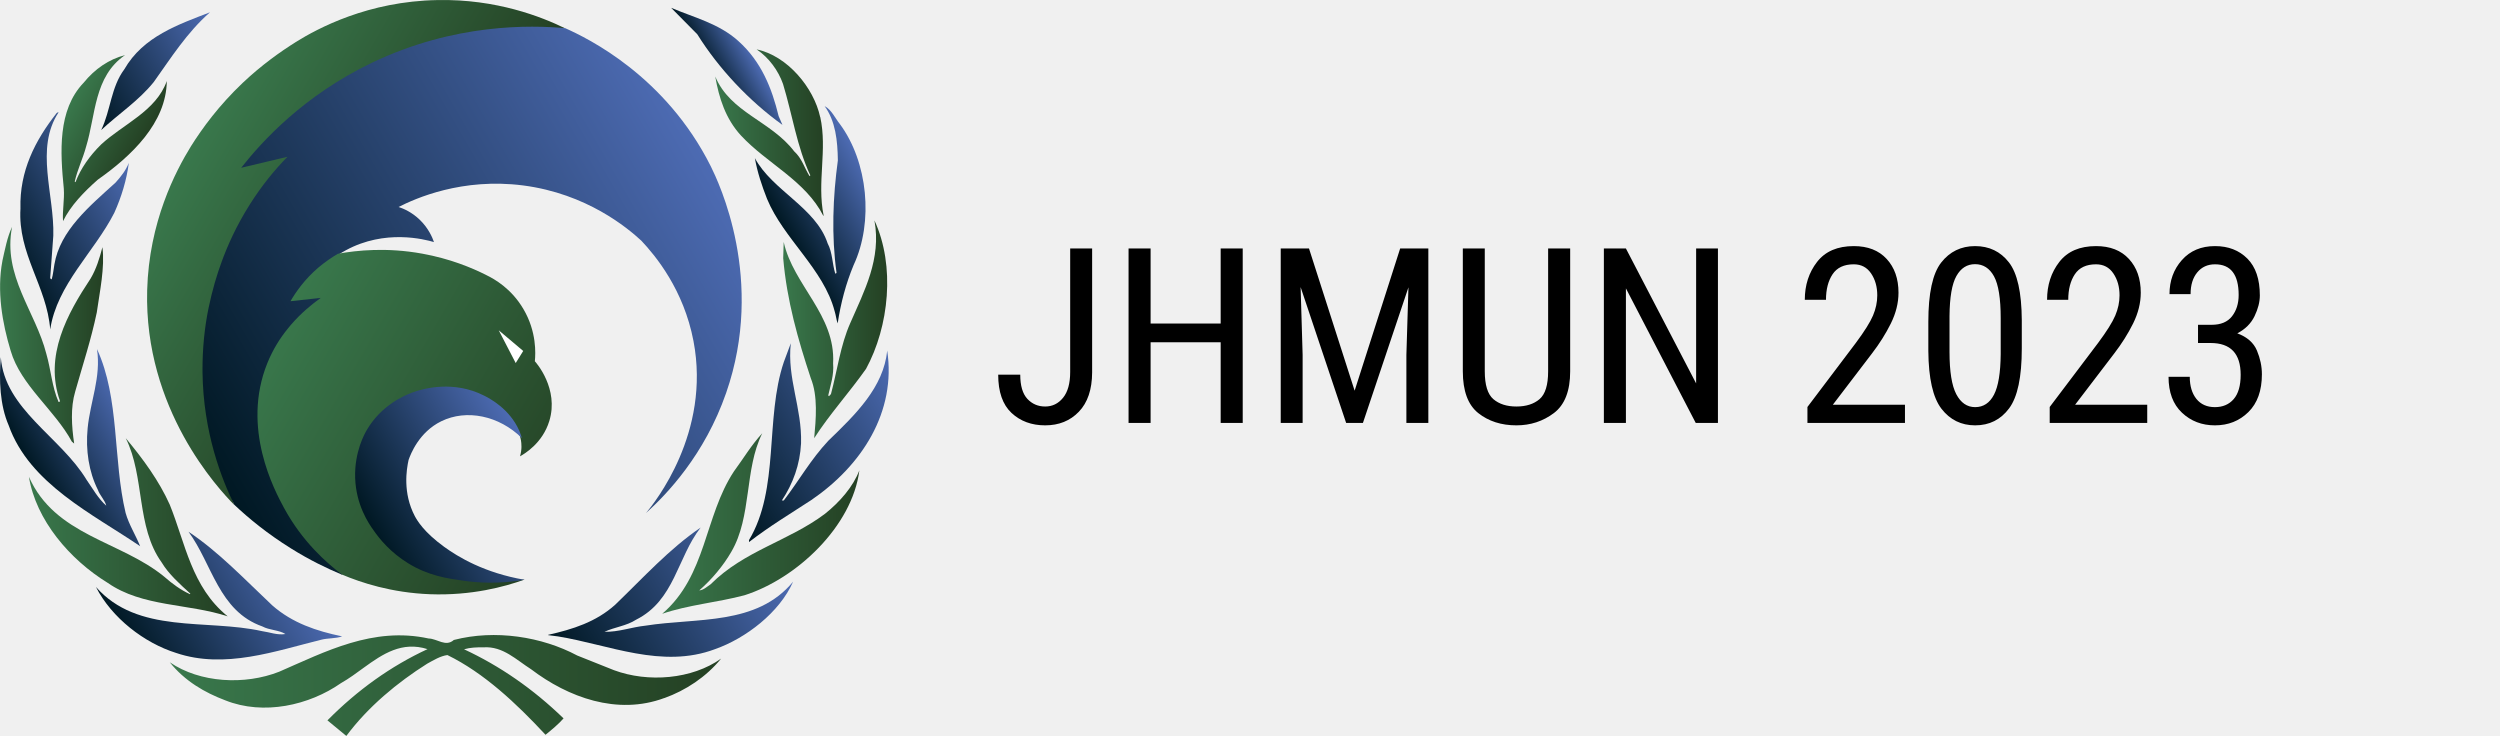
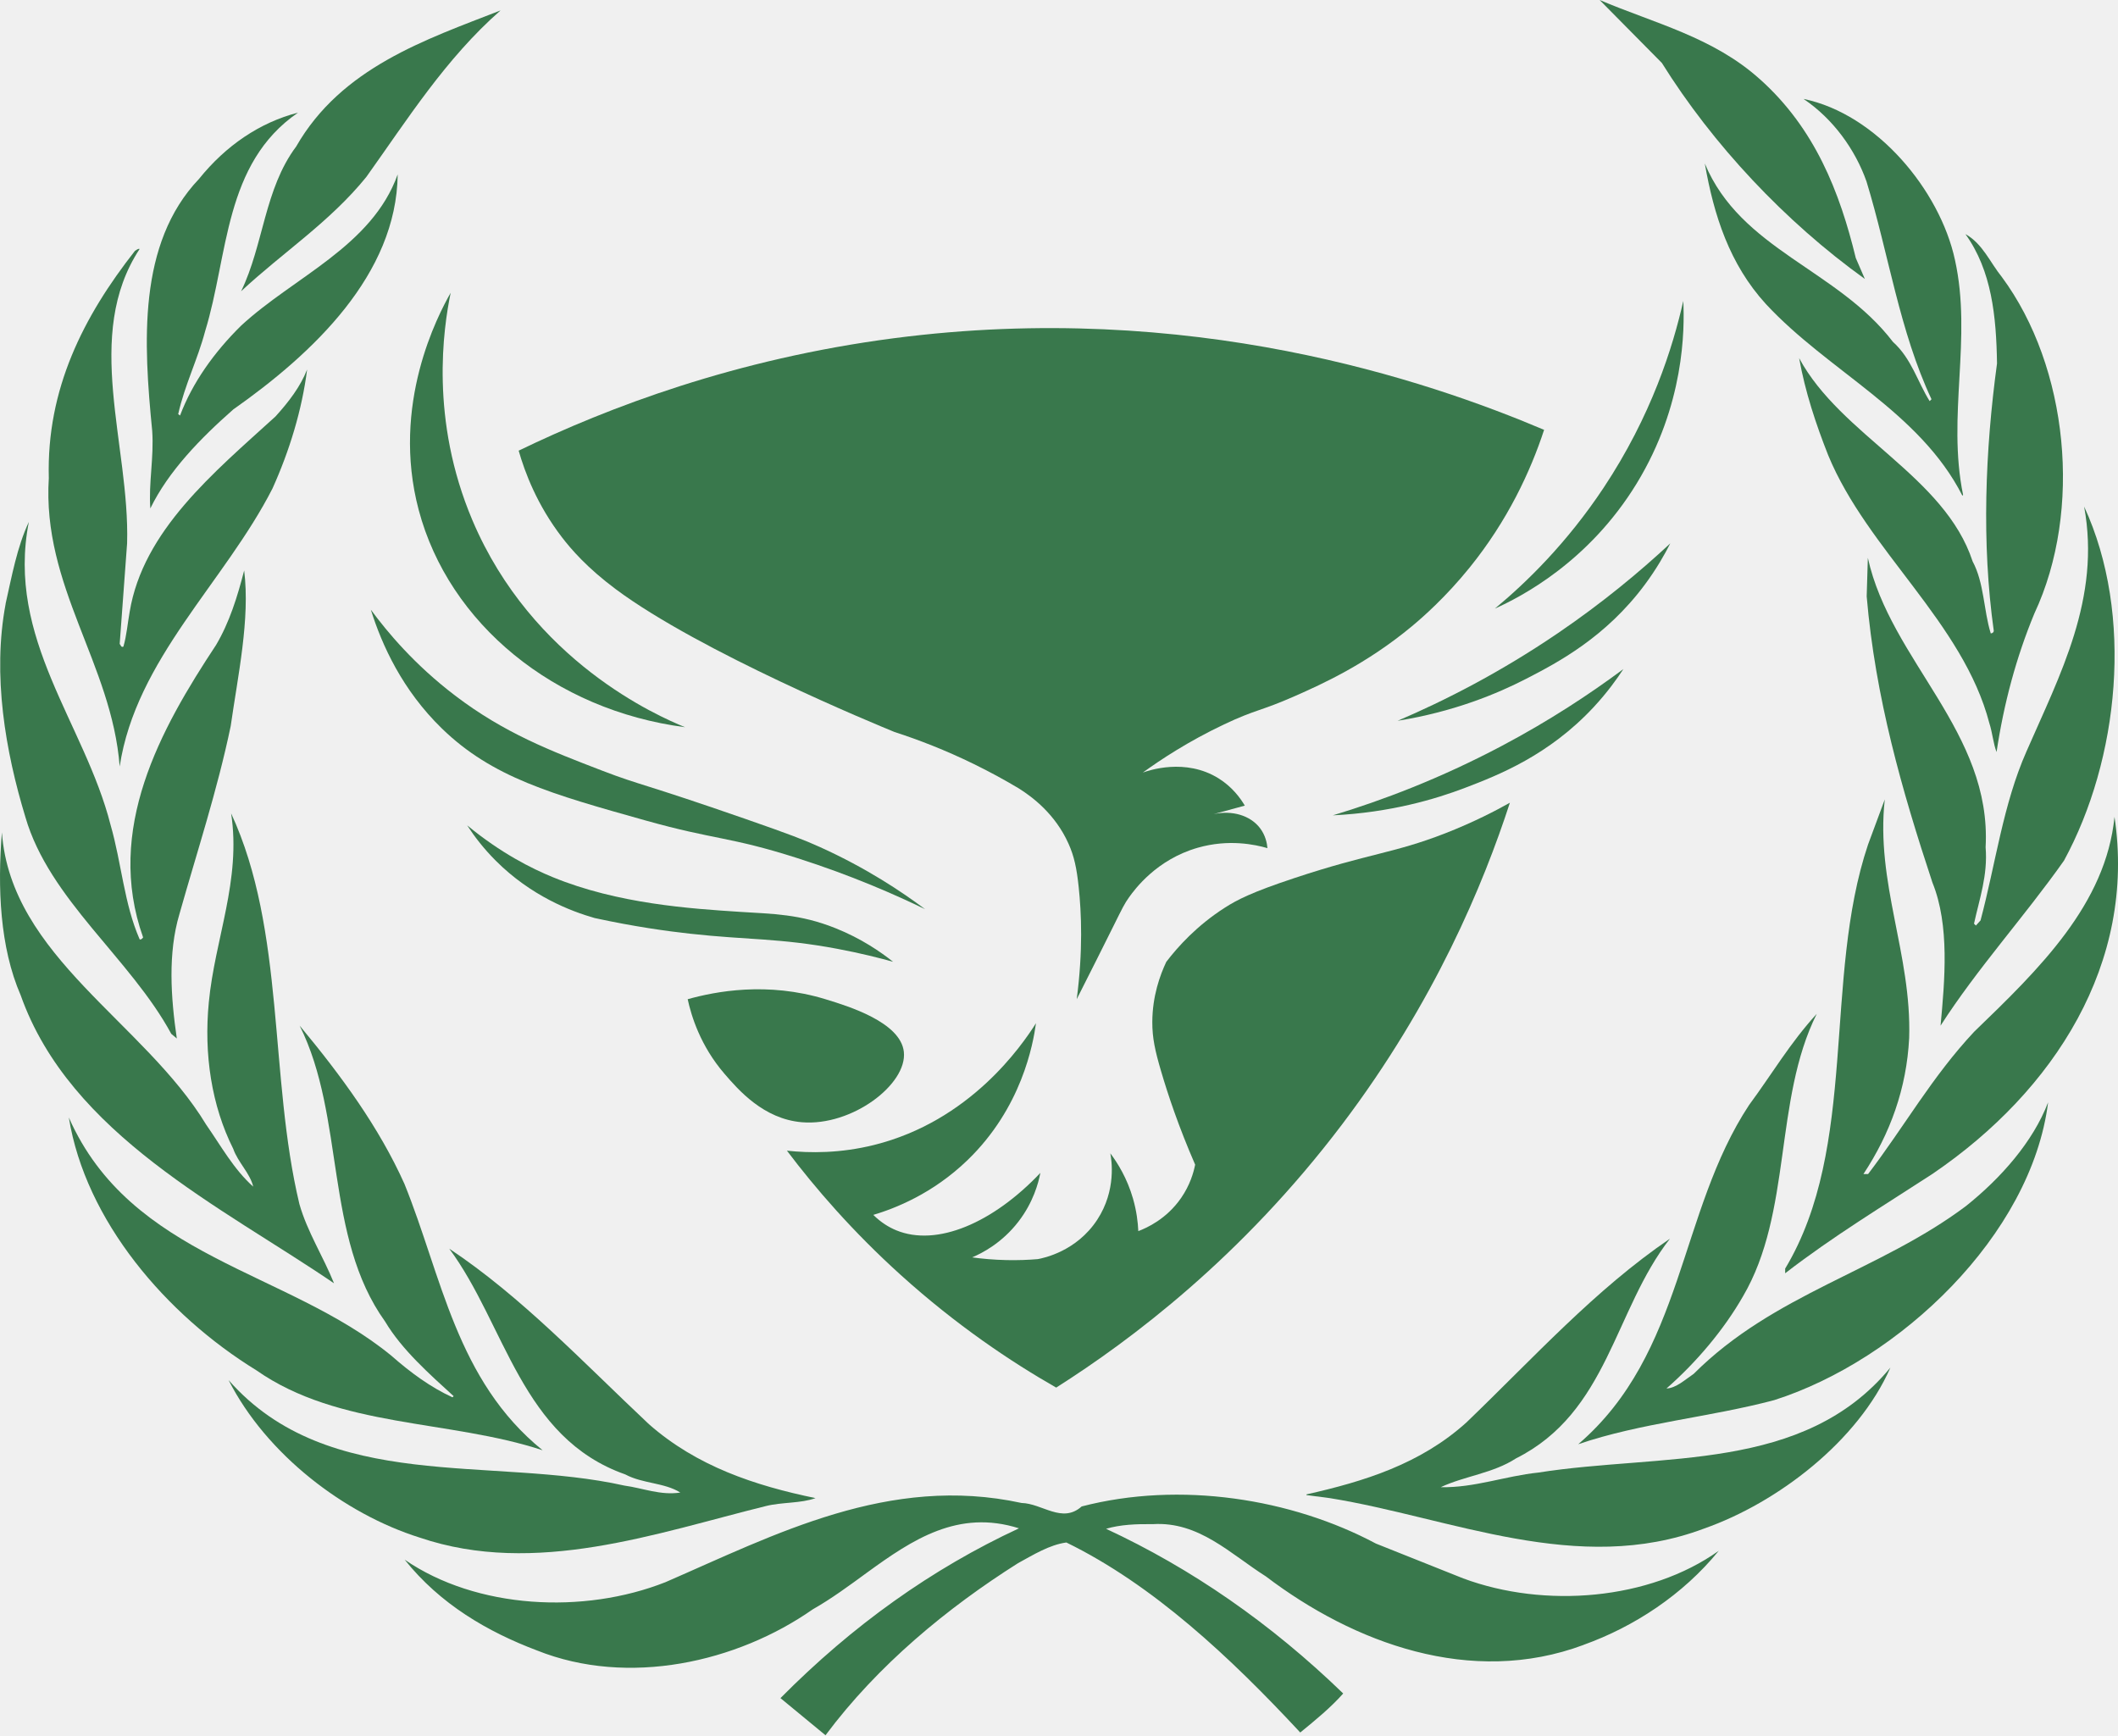
- <svg xmlns="http://www.w3.org/2000/svg" id="Layer_1" viewBox="0 0 815.05 239.92">
+ <svg xmlns="http://www.w3.org/2000/svg" id="Layer_1" viewBox="0 0 750.33 614.71">
  <defs>
-     <style>.cls-1{fill:url(#linear-gradient);}.cls-2{fill:#fff;}.cls-3{fill:url(#linear-gradient-8);}.cls-4{fill:url(#linear-gradient-9);}.cls-5{fill:url(#linear-gradient-3);}.cls-6{fill:url(#linear-gradient-4);}.cls-7{fill:url(#linear-gradient-2);}.cls-8{fill:url(#linear-gradient-6);}.cls-9{fill:url(#linear-gradient-7);}.cls-10{fill:url(#linear-gradient-5);}.cls-11{font-family:MinionPro-Regular, 'Roboto Condensed';font-size:80px;}.cls-12{fill:url(#linear-gradient-14);}.cls-13{fill:url(#linear-gradient-18);}.cls-14{fill:url(#linear-gradient-15);}.cls-15{fill:url(#linear-gradient-19);}.cls-16{fill:url(#linear-gradient-16);}.cls-17{fill:url(#linear-gradient-17);}.cls-18{fill:url(#linear-gradient-13);}.cls-19{fill:url(#linear-gradient-12);}.cls-20{fill:url(#linear-gradient-10);}.cls-21{fill:url(#linear-gradient-11);}</style>
-     <linearGradient id="linear-gradient" x1="215.88" y1="71.34" x2="280.15" y2="71.34" gradientTransform="translate(0 242.02) scale(1 -1)" gradientUnits="userSpaceOnUse">
-       <stop offset="0" stop-color="#39784c" />
-       <stop offset="1" stop-color="#244023" />
-     </linearGradient>
-     <linearGradient id="linear-gradient-2" x1="255.34" y1="134.66" x2="289.24" y2="134.66" gradientTransform="translate(0 242.02) scale(1 -1)" gradientUnits="userSpaceOnUse">
-       <stop offset="0" stop-color="#39784c" />
-       <stop offset="1" stop-color="#244023" />
-     </linearGradient>
-     <linearGradient id="linear-gradient-3" x1="286.11" y1="180.75" x2="257.23" y2="164.07" gradientTransform="translate(0 242.02) scale(1 -1)" gradientUnits="userSpaceOnUse">
-       <stop offset="0" stop-color="#4d6bb3" />
-       <stop offset="1" stop-color="#001823" />
-     </linearGradient>
-     <linearGradient id="linear-gradient-4" x1="233.2" y1="198.79" x2="268.52" y2="198.79" gradientTransform="translate(0 242.02) scale(1 -1)" gradientUnits="userSpaceOnUse">
-       <stop offset="0" stop-color="#39784c" />
-       <stop offset="1" stop-color="#244023" />
-     </linearGradient>
-     <linearGradient id="linear-gradient-5" x1="244.92" y1="224.98" x2="231.6" y2="217.29" gradientTransform="translate(0 242.02) scale(1 -1)" gradientUnits="userSpaceOnUse">
-       <stop offset="0" stop-color="#4d6bb3" />
-       <stop offset="1" stop-color="#001823" />
-     </linearGradient>
-     <linearGradient id="linear-gradient-6" x1="71.87" y1="232.13" x2="28.62" y2="207.16" gradientTransform="translate(0 242.02) scale(1 -1)" gradientUnits="userSpaceOnUse">
-       <stop offset="0" stop-color="#4d6bb3" />
-       <stop offset="1" stop-color="#001823" />
-     </linearGradient>
-     <linearGradient id="linear-gradient-7" x1="19.74" y1="203.28" x2="43.31" y2="189.68" gradientTransform="translate(0 242.02) scale(1 -1)" gradientUnits="userSpaceOnUse">
-       <stop offset="0" stop-color="#39784c" />
-       <stop offset="1" stop-color="#244023" />
-     </linearGradient>
-     <linearGradient id="linear-gradient-8" x1="44.09" y1="185.29" x2="1.35" y2="160.62" gradientTransform="translate(0 242.02) scale(1 -1)" gradientUnits="userSpaceOnUse">
-       <stop offset="0" stop-color="#4d6bb3" />
-       <stop offset="1" stop-color="#001823" />
-     </linearGradient>
-     <linearGradient id="linear-gradient-9" x1=".02" y1="132.74" x2="33.61" y2="132.74" gradientTransform="translate(0 242.02) scale(1 -1)" gradientUnits="userSpaceOnUse">
-       <stop offset="0" stop-color="#39784c" />
-       <stop offset="1" stop-color="#244023" />
-     </linearGradient>
-     <linearGradient id="linear-gradient-10" x1="43.93" y1="106.86" x2="11.02" y2="87.86" gradientTransform="translate(0 242.02) scale(1 -1)" gradientUnits="userSpaceOnUse">
-       <stop offset="0" stop-color="#4d6bb3" />
-       <stop offset="1" stop-color="#001823" />
-     </linearGradient>
-     <linearGradient id="linear-gradient-11" x1="9.41" y1="70.12" x2="74.22" y2="70.12" gradientTransform="translate(0 242.02) scale(1 -1)" gradientUnits="userSpaceOnUse">
-       <stop offset="0" stop-color="#39784c" />
-       <stop offset="1" stop-color="#244023" />
-     </linearGradient>
-     <linearGradient id="linear-gradient-12" x1="97.9" y1="58.18" x2="44.63" y2="27.43" gradientTransform="translate(0 242.02) scale(1 -1)" gradientUnits="userSpaceOnUse">
-       <stop offset="0" stop-color="#4d6bb3" />
-       <stop offset="1" stop-color="#001823" />
-     </linearGradient>
-     <linearGradient id="linear-gradient-13" x1="55.35" y1="18.55" x2="235.1" y2="18.55" gradientTransform="translate(0 242.02) scale(1 -1)" gradientUnits="userSpaceOnUse">
-       <stop offset="0" stop-color="#39784c" />
-       <stop offset="1" stop-color="#244023" />
-     </linearGradient>
-     <linearGradient id="linear-gradient-14" x1="252.76" y1="62.46" x2="185.31" y2="23.52" gradientTransform="translate(0 242.02) scale(1 -1)" gradientUnits="userSpaceOnUse">
-       <stop offset="0" stop-color="#4d6bb3" />
-       <stop offset="1" stop-color="#001823" />
-     </linearGradient>
-     <linearGradient id="linear-gradient-15" x1="292.68" y1="121.76" x2="231.86" y2="86.64" gradientTransform="translate(0 242.02) scale(1 -1)" gradientUnits="userSpaceOnUse">
-       <stop offset="0" stop-color="#4d6bb3" />
-       <stop offset="1" stop-color="#001823" />
-     </linearGradient>
-     <linearGradient id="linear-gradient-16" x1="62.24" y1="18.39" x2="136.99" y2="-24.77" gradientTransform="translate(0 66.02) scale(1 -1)" gradientUnits="userSpaceOnUse">
-       <stop offset="0" stop-color="#39784c" />
-       <stop offset="1" stop-color="#244023" />
-     </linearGradient>
-     <linearGradient id="linear-gradient-17" x1="232.49" y1="10.8" x2="68.06" y2="-84.14" gradientTransform="translate(0 66.02) scale(1 -1)" gradientUnits="userSpaceOnUse">
-       <stop offset="0" stop-color="#4d6bb3" />
-       <stop offset="1" stop-color="#001823" />
-     </linearGradient>
-     <linearGradient id="linear-gradient-18" x1="87.36" y1="-44.9" x2="183.87" y2="-100.63" gradientTransform="translate(0 66.02) scale(1 -1)" gradientUnits="userSpaceOnUse">
-       <stop offset="0" stop-color="#39784c" />
-       <stop offset="1" stop-color="#244023" />
-     </linearGradient>
-     <linearGradient id="linear-gradient-19" x1="172.98" y1="-80.54" x2="123.04" y2="-109.38" gradientTransform="translate(0 66.02) scale(1 -1)" gradientUnits="userSpaceOnUse">
-       <stop offset="0" stop-color="#4d6bb3" />
-       <stop offset="1" stop-color="#001823" />
-     </linearGradient>
+     <style>.cls-1{fill:#39784c;}</style>
  </defs>
  <g id="Layer_1-2">
-     <g id="Layer_7">
+     <g>
      <g>
-         <path class="cls-1" d="M242.7,194.07c-8.83,2.35-18.27,3.11-26.81,6.04,14.52-12.45,13.69-31.74,23.38-46.42,3.08-4.16,5.62-8.51,9.25-12.45-5.91,11.82-3.34,27.16-10.1,38.66-2.61,4.54-6.35,8.99-10.45,12.58,1.33-.06,2.54-1.21,3.72-2,10.99-10.99,25.38-14.04,37.27-22.97,4.77-3.81,9.15-8.77,11.21-14.17-2.29,18.2-20.4,35.3-37.46,40.73" />
-         <path class="cls-7" d="M282.31,120.3c-5.4,7.66-11.88,14.77-16.87,22.56,.57-6.16,1.27-13.72-1.11-19.57-4.16-12.58-7.82-25.32-8.99-39.14l.16-5.27c3.11,14.11,16.97,23.8,16.11,39.59,.32,3.84-.86,7.08-1.59,10.45l.25,.25,.64-.7c2.07-7.75,3.08-15.89,6.29-23.13,4.54-10.42,10.2-20.94,7.88-33.49,6.86,14.84,4.77,34.63-2.76,48.45" />
-         <path class="cls-5" d="M273.83,40.46c9.09,12.3,11.06,31.9,4.45,46-2.48,5.97-4.19,12.36-5.18,18.97-.44-1.14-.57-2.67-.98-3.94-3.59-13.79-16.68-23.64-22.05-36.66-1.68-4.26-3.15-8.67-3.97-13.28,5.72,10.61,19.89,16.11,23.73,27.8,1.59,2.95,1.49,6.67,2.48,9.85,.22,0,.41-.16,.41-.35-1.68-12.04-1.18-24.65,.44-36.57-.1-6.45-.73-12.71-4.32-17.7,2.35,1.3,3.37,3.88,4.99,5.88" />
-         <path class="cls-6" d="M267.41,38.11c2.38,10.77-1.11,21.29,1.11,32.15l-.1,.1c-5.88-11.53-18.3-16.97-26.88-26.21-4.99-5.46-7.12-12.14-8.36-19.22,4.92,11.82,18.14,14.46,25.73,24.4,2.54,2.29,3.37,5.46,5.02,8.1l.25-.25c-4.38-9.34-5.85-19.82-8.9-29.8-1.52-4.32-4.54-8.55-8.61-11.28,10.01,2.07,18.65,12.49,20.71,22.02" />
-         <path class="cls-10" d="M240.73,13.39c7.53,6.74,10.93,15.44,13.12,24.46l1.24,2.86c-10.93-7.85-20.81-18.4-27.77-29.55l-8.51-8.61c7.47,3.18,15.54,5.08,21.92,10.83" />
-         <path class="cls-8" d="M68.47,3.99c-7.53,6.61-12.77,14.96-18.36,22.78-5.02,6.2-11.44,10.33-17.12,15.63,3.08-6.35,3.18-13.98,7.53-19.79,6.2-10.8,17.7-14.61,27.96-18.62" />
-         <path class="cls-9" d="M27.23,27.02c3.65-4.54,8.32-7.72,13.53-9.05-10.17,6.99-9.5,19.48-12.71,29.9-1.02,3.84-2.8,7.37-3.69,11.34l.25,.19c1.68-4.48,4.67-8.67,8.36-12.3,7.21-6.67,17.89-10.83,21.41-20.68-.16,13.69-11.56,24.46-22.49,32.15-4.51,3.97-8.86,8.45-11.34,13.53-.25-3.46,.51-6.93,.25-10.61-1.18-11.95-2.03-25.61,6.42-34.47" />
-         <path class="cls-3" d="M6.67,67.91c-.32-12.1,4.7-22.02,11.79-31.04,.22-.1,.35-.32,.64-.25-7.78,11.85-1.33,26.78-1.72,40.25l-1.02,13.79c.16,.1,.16,.51,.51,.35,.44-1.52,.57-3.18,.86-4.77,1.84-11.12,11.5-19.03,19.95-26.72,1.81-2,3.4-4.07,4.32-6.42-.7,5.53-2.41,11.12-4.73,16.27-6.54,12.84-18.68,23.35-20.9,38.03-1.08-14.07-10.64-24.59-9.69-39.49" />
-         <path class="cls-4" d="M.76,85.13c.86-3.78,1.56-7.72,3.18-11.18-3.15,16.01,7.66,27.58,11.18,41.46,1.49,5.18,1.84,10.77,3.97,15.63,.19,.1,.35-.1,.48-.25-5.24-14.77,2.35-28.47,9.98-40,1.84-3.11,2.92-6.61,3.84-10.2,.83,6.67-.86,14.36-1.84,21.29-1.84,8.83-4.61,17.19-7.02,25.73-1.59,5.34-1.18,11.37-.35,17l-.76-.64c-5.59-10.33-16.68-18.36-19.95-29.64-2.73-8.99-4.54-19.41-2.7-29.2" />
-         <path class="cls-20" d="M.26,116.42c1.24,17,19.48,25.96,27.96,40,2,2.86,3.75,6.07,6.42,8.45-.41-1.81-2.1-3.34-2.73-5.18-2.95-5.88-4.03-12.93-3.34-20.05,.83-8.67,4.45-16.71,3.05-25.83,7.43,16.04,5.18,36.06,9.34,53.44,1.08,3.81,3.27,7.18,4.73,10.83-15.28-10.42-36.09-20.3-42.86-39.4C-.03,132.12-.35,123.95,.26,116.42" />
-         <path class="cls-21" d="M9.41,155.41c8.51,19.28,29.83,20.87,44.13,32.6,2.64,2.32,5.37,4.32,8.36,5.69l.16-.16c-3.27-2.99-7.08-6.35-9.37-10.2-8.36-11.63-5.43-27.96-11.69-40.48,5.69,6.83,10.87,13.92,14.33,21.64,5.12,12.61,7.08,26.88,18.9,36.44-12.8-4.23-27.83-3.02-39.14-10.93-12.36-7.59-23.38-20.46-25.67-34.6" />
-         <path class="cls-19" d="M31.26,191.34c13.66,15.54,35.96,10.36,54.14,14.42,2.57,.35,4.92,1.37,7.66,.95-2.16-1.37-5.18-1.21-7.53-2.48-14.26-5.02-16.36-20.46-24.08-30.88,9.88,6.58,18.2,15.44,27.32,24.02,6.54,5.75,14.46,8.39,22.78,10.1-2,.73-4.61,.54-6.77,1.08-14.93,3.69-31.55,9.69-47.37,4.32-10.33-3.24-20.97-11.37-26.15-21.54" />
-         <path class="cls-18" d="M216.61,227.56c-15.41,5.75-31.45-.25-43.46-9.37-4.86-3.08-9.15-7.53-15.44-7.15-2.29-.03-4.48,.06-6.42,.64,11.69,5.43,22.53,12.93,32.44,22.53-1.68,1.91-3.84,3.69-5.88,5.34-9.56-10.29-20.14-20.21-31.99-25.99-2.32,.32-4.51,1.68-6.61,2.83-9.66,6.1-19.19,13.95-26.34,23.54l-6.16-5.08c9.85-9.94,20.71-17.7,32.63-23.22-8.32-2.64-14.58,1.56-20.71,6-2.48,1.81-4.92,3.62-7.5,5.08-10.36,7.24-25.23,10.61-37.71,5.62-6.74-2.54-13.25-6.32-18.11-12.42,9.85,6.77,24.49,7.5,35.68,3.08,15-6.51,30.59-14.77,48.7-10.83,2.83,.06,5.56,2.86,8.23,.48,13.47-3.49,28.69-1.08,40.25,5.08l11.95,4.77c11.12,4.13,25.45,2.99,34.95-3.78-4.92,6.04-11.6,10.39-18.49,12.87" />
-         <path class="cls-12" d="M233.1,211.64c-17.28,6.51-34.66-1.49-51.21-4.16l-3.18-.41v-.1c7.91-1.78,15.6-4.16,21.89-9.85,9.28-8.93,17.54-18.11,27.83-25.13-7.66,9.79-8.45,23.73-21.06,30.05-3.11,2.03-7.05,2.41-10.29,3.94,4.61,.1,8.8-1.52,13.34-2,16.93-2.67,36.28,.06,48.16-14.36-4.42,10.07-15.44,18.49-25.48,22.02" />
-         <path class="cls-14" d="M264.49,163.03c-6.83,4.45-13.72,8.61-20.3,13.69v-.64c10.04-16.71,5.15-39.62,11.34-58.01l2.29-6.16c-1.27,11.44,3.69,21.13,3.34,32.63-.35,6.93-2.61,13.09-6.26,18.62h.64c4.92-6.45,8.77-13.34,14.52-19.48,8.93-8.61,18.01-17.44,19.19-29.39,2.99,19.98-8.23,37.46-24.75,48.74" />
+         <path class="cls-1" d="M183.77,159.63c31.77-15.36,76.83-32.49,132.79-39.8,105.06-13.72,189.15,14.94,230.46,32.44-4.85,14.79-12.92,32.14-26.42,48.83-8.53,10.54-16.63,17.6-20.4,20.74-16.18,13.45-31.81,20.48-41.48,24.75-12.3,5.43-13.69,4.63-25.09,10.03-12.75,6.05-22.46,12.49-28.77,17.06,1.94-.71,15.08-5.29,26.85,2.06,4.85,3.03,7.72,7,9.28,9.65-3.68,1-7.36,2.01-11.04,3.01,6.53-1.43,12.92,.42,16.38,4.9,1.99,2.58,2.53,5.4,2.68,7.15-4.22-1.23-13.65-3.32-24.74-.13-14.53,4.18-22.24,14.67-24.32,17.59-1.58,2.22-2.22,3.55-5.61,10.37-3.46,6.96-7.81,15.64-12.9,25.68,2.27-17.15,1.66-30.68,.7-39.73-.71-6.73-1.61-10.91-3.6-15.35-4.67-10.46-12.78-16.57-17.68-19.63-4.87-2.91-10.2-5.83-15.98-8.65-9.97-4.87-19.44-8.53-28.01-11.3-6.31-2.58-68.86-28.35-98.7-50.56-10.24-7.62-15.94-14.31-19.04-18.34-8.89-11.56-13.19-23.08-15.39-30.77h.03Z" />
+         <path class="cls-1" d="M495.17,255.33c20.11-3.23,35.46-9.71,45.36-14.8,11.37-5.84,28.32-14.78,42.21-33.48,4.2-5.66,7.09-10.82,8.98-14.56-10.86,10.12-24.06,21.08-39.78,31.78-20.55,13.98-40.1,23.93-56.77,31.05h0Z" />
+         <path class="cls-1" d="M596.33,106.64c.48,9.95,.45,36.84-16.51,64.62-17.06,27.94-41.17,40.25-50.24,44.34,11.16-9.25,25.44-23.15,38.44-42.69,17.04-25.61,24.66-50.08,28.3-66.27h.01Z" />
+         <path class="cls-1" d="M472.21,288.83c20.34-.99,36.32-5.74,46.72-9.71,11.95-4.55,29.78-11.57,45.64-28.62,4.8-5.16,8.24-9.97,10.53-13.48-11.91,8.86-26.24,18.3-43.05,27.2-21.96,11.63-42.5,19.37-59.84,24.6h0Z" />
+         <path class="cls-1" d="M159.67,103.69c-4.53,7.97-21.25,39.61-11.34,76.96,10.69,40.29,48.04,70.94,94.37,76.96-9.49-3.87-54.11-23.23-75.34-73.31-15.13-35.7-10.3-67.94-7.7-80.6h0Z" />
+         <path class="cls-1" d="M131.38,216c3.93,12.54,11.16,28.46,25.17,42.07,17.85,17.34,38.78,23.22,72.22,32.6,24.58,6.9,29.62,5.64,53.44,13.23,19.71,6.28,35.29,13.21,45.5,18.17-8.13-6.1-20.66-14.52-37.29-22.03-5.55-2.51-10.41-4.39-26.2-9.89-36.62-12.74-37.13-11.86-50.79-17.11-18.36-7.05-34.75-13.34-52.2-26.63-14.36-10.93-24-22.47-29.84-30.41h0Z" />
+         <path class="cls-1" d="M165.53,292.42c2.56,3.94,5.87,8.26,10.14,12.52,12.44,12.43,26.43,17.83,34.98,20.27,14.11,3.07,25.77,4.66,33.81,5.55,20.5,2.27,31.59,1.5,52.09,5.34,8.51,1.59,15.39,3.37,19.84,4.61-4.39-3.49-11.25-8.25-20.47-11.93-12.62-5.03-22.16-5.01-33.79-5.76-17.28-1.12-43.26-2.8-66.38-12.32-7.37-3.03-18.21-8.41-30.21-18.29h0Z" />
+         <path class="cls-1" d="M243.62,353.96c1.27,5.83,4.43,16.44,13.05,26.44,4.83,5.6,13.8,16.02,27.42,17.15,17.77,1.48,37.4-13.5,36.11-24.96-1.18-10.49-19.67-16.15-27.77-18.62-20.62-6.31-38.97-2.76-48.82,0h0Z" />
+         <path class="cls-1" d="M367.05,362.41c-5.13,8.11-23.43,34.74-57.41,43.19-11.98,2.98-22.71,2.9-30.86,2.02,10.05,13.31,23.26,28.61,40.26,43.98,19.77,17.87,39.06,30.77,55.13,39.95,26.45-16.78,65.64-46.14,101.27-93.22,32.81-43.35,50.13-85.25,59.46-113.97-4.89,2.75-12.77,6.88-22.92,10.84-18.29,7.13-26.9,7.06-53.27,15.8-15.31,5.07-20.44,7.76-24.78,10.53-9.94,6.36-16.62,13.8-20.75,19.19-2.18,4.62-4.94,12.07-4.96,21.38-.01,5.6,.97,10.1,3.1,17.34,2.43,8.28,6.21,19.66,12.08,33.14-.57,2.84-1.84,7.25-4.96,11.77-5.18,7.52-12.23,10.65-15.18,11.77-.14-3.17-.61-7.1-1.86-11.46-2.09-7.29-5.48-12.69-8.05-16.1,.42,2.24,2.23,13.04-4.65,23.54-7.35,11.22-19.04,13.57-21.06,13.94-3.36,.28-7.08,.43-11.12,.34-4.44-.1-8.5-.46-12.11-.96,3.44-1.47,10.52-5.04,16.41-12.7,5.23-6.8,7.05-13.61,7.74-17.23-16.75,17.71-36.67,26.3-51.1,20.32-2.53-1.05-5.31-2.71-8.08-5.44,7.51-2.24,20.95-7.39,33.4-19.42,19.16-18.52,23.21-41,24.24-48.54h.03Z" />
      </g>
-     </g>
-     <g>
-       <g id="Layer_2">
-         <path class="cls-16" d="M96.42,13.71C103.57,9.26,120,.4,142.65,.02c19.28-.38,34.03,5.53,41.46,9.15-13.44,1.87-34.31,6.67-56.11,20.11-11.95,7.37-21.13,15.47-27.89,22.49-7.05,7.72-19.98,24.11-26.24,48.8-7.47,29.64-.83,54.07,2.48,64.02-5.18-5.27-29.42-31.2-28.37-69.96,.6-22.27,9.25-38.79,14.26-46.92,3.72-5.94,9.15-13.34,16.87-20.68,6.16-5.81,12.23-10.13,17.31-13.31h0Z" />
-       </g>
-       <g id="Layer_3">
-         <path class="cls-17" d="M111.58,187.4c-5.02-2.1-10.74-4.86-16.77-8.64-7.59-4.73-13.72-9.75-18.43-14.2-4.03-8.2-10.13-23.41-10.36-43.3-.06-7.78,.73-14.8,1.97-20.81s2.8-11.12,4.26-15.06c1.91-5.27,4.8-11.79,9.18-18.71,4.13-6.54,8.48-11.69,12.3-15.57-5.02,1.18-10.07,2.41-15.09,3.59,6.77-8.61,20.36-23.54,42.48-34.18,27.13-13.03,51.94-12.33,63.13-11.34,7.5,3.34,32.76,15.63,47.5,45.08,2.57,5.21,17.82,36.95,4.99,73.83-7.02,20.21-19.35,33.04-26.12,39.17,2.8-3.37,21.19-26.18,15.47-56.07-3.18-16.71-12.36-27.8-17-32.72-4.51-4.16-17.79-15.31-38.51-18.01-19.92-2.57-35.07,4.19-40.63,7.02,1.56,.51,4.29,1.65,6.89,4.16,2.83,2.73,4.1,5.72,4.64,7.28-3.15-.92-15.95-4.26-28.72,2.67-6.32,3.4-10.23,8.01-12.33,10.99,2.57,1.3,5.18,2.57,7.75,3.88,1.05,30.31,2.22,60.65,3.4,90.96h0Z" />
-       </g>
-       <g id="Layer_4">
-         <path class="cls-13" d="M170.99,188.96c-6.42,2.32-17.22,5.27-30.79,4.77-12.61-.48-22.56-3.81-28.66-6.39-5.08-3.81-12.99-10.77-18.97-21.79-3.02-5.62-14.01-25.96-5.4-47.18,1.81-4.48,4.19-8.23,6.77-11.37,.29-.38,.6-.7,.89-1.08,3.37-3.91,6.93-6.8,9.75-8.8-3.27,.38-6.58,.7-9.88,1.08,1.78-3.05,4.61-7.12,9.05-10.93,2.26-1.91,4.48-3.4,6.42-4.54,6.26-1.14,15.98-2.13,27.51-.03,8.93,1.62,16.08,4.54,21.06,7.08,2.26,1.11,7.94,4.19,11.91,10.99,4.35,7.37,3.97,14.55,3.72,17,.41,.44,7.91,8.96,4.73,19.44-2.22,7.34-8.2,10.8-9.56,11.56,.67-2.35,.48-4.16,.29-5.27-1.59-8.58-13.31-13.38-13.31-13.38h0c-1.08-.54-2.1-1.08-3.15-1.56,0,0-1.75-.76-3.15-1.3-3.15-1.14-10.2-.22-12.74,.98-11.5,5.5-9.44,53.25,7.08,59.28,4.96,1.81,16.55,1.84,17.54,1.84,3.65,.06,6.67-.19,8.86-.41h0Z" />
-       </g>
-       <g id="Layer_5">
-         <polygon class="cls-2" points="162.6 107.69 168.13 118.36 170.58 114.42 162.6 107.69" />
-       </g>
-       <g id="Layer_6">
-         <path class="cls-15" d="M133.21,149.94c.64-1.84,3.37-9.05,10.67-12.61,8.2-4,18.78-1.87,26.27,5.5-.19-.64-.48-1.52-.92-2.54-3.15-7.02-9.53-10.39-11.53-11.37-9.63-4.83-19.38-2.48-23.61-.83-2.19,.86-9.69,3.91-14.49,12.07-.67,1.14-4.1,7.15-3.81,15.69,.29,8.71,4.35,14.77,6,17.03,2,2.92,5.56,7.24,11.25,10.74,6.64,4.1,12.77,4.96,18.14,5.72,4.61,.67,11.5,1.11,19.86-.32-13.09-2.22-21.73-7.47-26.27-10.77-6.64-4.83-8.77-8.58-9.53-9.98-3.97-7.56-2.73-15.19-2.03-18.33h0Z" />
+       <g>
+         <path class="cls-1" d="M628.56,495.98c-22.87,6.09-47.31,8.06-69.45,15.63,37.6-32.25,35.46-82.2,60.56-120.21,7.98-10.78,14.56-22.05,23.94-32.25-15.3,30.61-8.64,70.35-26.17,100.14-6.75,11.77-16.46,23.29-27.07,32.58,3.46-.16,6.58-3.13,9.63-5.18,28.47-28.47,65.74-36.37,96.52-59.49,12.34-9.87,23.7-22.71,29.05-36.7-5.92,47.15-52.82,91.41-97.01,105.48" />
+         <path class="cls-1" d="M731.16,304.92c-13.99,19.83-30.77,38.26-43.69,58.42,1.48-15.96,3.29-35.55-2.88-50.69-10.78-32.58-20.24-65.58-23.29-101.37l.41-13.66c8.06,36.53,43.94,61.63,41.72,102.52,.82,9.96-2.22,18.35-4.11,27.07l.66,.66,1.65-1.81c5.35-20.08,7.98-41.14,16.29-59.9,11.77-26.99,26.41-54.22,20.41-86.72,17.77,38.43,12.34,89.69-7.16,125.48" />
+         <path class="cls-1" d="M709.2,98.15c23.53,31.84,28.63,82.61,11.52,119.14-6.42,15.47-10.86,32.01-13.41,49.12-1.15-2.96-1.48-6.91-2.55-10.2-9.3-35.71-43.2-61.22-57.1-94.95-4.36-11.03-8.15-22.46-10.29-34.39,14.81,27.48,51.51,41.72,61.46,72,4.11,7.65,3.87,17.28,6.42,25.51,.58,0,1.07-.41,1.07-.91-4.36-31.18-3.04-63.85,1.15-94.71-.25-16.7-1.89-32.91-11.19-45.83,6.09,3.37,8.72,10.04,12.92,15.22" />
+         <path class="cls-1" d="M692.57,92.06c6.17,27.89-2.88,55.13,2.88,83.27l-.25,.25c-15.22-29.87-47.39-43.94-69.61-67.88-12.92-14.15-18.43-31.43-21.64-49.78,12.75,30.61,46.98,37.44,66.65,63.19,6.58,5.92,8.72,14.15,13,20.98l.66-.66c-11.35-24.19-15.14-51.34-23.04-77.18-3.95-11.19-11.77-22.13-22.3-29.21,25.92,5.35,48.3,32.34,53.65,57.02" />
+         <path class="cls-1" d="M623.46,28.05c19.5,17.44,28.3,39.99,33.98,63.36l3.21,7.41c-28.3-20.32-53.89-47.64-71.91-76.52L566.69,0c19.34,8.23,40.24,13.16,56.77,28.06" />
+         <path class="cls-1" d="M177.33,3.69c-19.5,17.11-33.08,38.75-47.56,59-13,16.04-29.62,26.74-44.35,40.48,7.98-16.46,8.23-36.2,19.5-51.26C120.96,23.93,150.75,14.06,177.33,3.69" />
+         <path class="cls-1" d="M70.53,63.35c9.46-11.77,21.56-19.99,35.05-23.45-26.33,18.1-24.6,50.44-32.91,77.43-2.63,9.96-7.24,19.09-9.54,29.37l.66,.49c4.36-11.6,12.1-22.46,21.64-31.84,18.68-17.28,46.32-28.06,55.46-53.57-.41,35.46-29.95,63.36-58.26,83.27-11.68,10.29-22.96,21.89-29.37,35.05-.66-8.97,1.32-17.94,.66-27.48-3.04-30.94-5.27-66.32,16.62-89.28" />
+         <path class="cls-1" d="M17.29,169.24c-.82-31.35,12.18-57.02,30.53-80.39,.58-.25,.91-.82,1.65-.66-20.16,30.69-3.46,69.36-4.44,104.25l-2.63,35.71c.41,.25,.41,1.32,1.32,.91,1.15-3.95,1.48-8.23,2.22-12.34,4.77-28.8,29.79-49.29,51.67-69.2,4.69-5.18,8.8-10.53,11.19-16.62-1.81,14.32-6.25,28.8-12.26,42.13-16.95,33.24-48.38,60.48-54.14,98.49-2.8-36.45-27.56-63.69-25.1-102.28" />
+         <path class="cls-1" d="M1.99,213.84c2.22-9.79,4.03-19.99,8.23-28.96-8.15,41.47,19.83,71.42,28.96,107.38,3.87,13.41,4.77,27.89,10.29,40.48,.49,.25,.91-.25,1.23-.66-13.58-38.26,6.09-73.72,25.84-103.59,4.77-8.06,7.57-17.11,9.96-26.41,2.14,17.28-2.22,37.19-4.77,55.13-4.77,22.87-11.93,44.51-18.18,66.65-4.11,13.82-3.04,29.46-.91,44.02l-1.97-1.65c-14.48-26.74-43.2-47.56-51.67-76.77-7.08-23.29-11.77-50.27-6.99-75.62" />
+         <path class="cls-1" d="M.67,294.88c3.21,44.02,50.44,67.22,72.41,103.59,5.18,7.41,9.71,15.72,16.62,21.89-1.07-4.69-5.43-8.64-7.08-13.41-7.65-15.22-10.45-33.49-8.64-51.92,2.14-22.46,11.52-43.28,7.9-66.89,19.25,41.55,13.41,93.39,24.19,138.4,2.8,9.87,8.47,18.6,12.26,28.06-39.58-26.99-93.47-52.58-111-102.03C-.08,335.54-.9,314.39,.67,294.89" />
+         <path class="cls-1" d="M24.37,395.84c22.05,49.94,77.26,54.06,114.29,84.42,6.83,6.01,13.91,11.19,21.64,14.73l.41-.41c-8.47-7.73-18.35-16.46-24.27-26.41-21.64-30.11-14.07-72.41-30.28-104.83,14.73,17.69,28.14,36.04,37.11,56.03,13.25,32.67,18.35,69.61,48.96,94.38-33.16-10.94-72.08-7.82-101.37-28.3-32.01-19.67-60.56-52.99-66.48-89.6" />
+         <path class="cls-1" d="M80.98,488.9c35.38,40.24,93.14,26.82,140.21,37.36,6.66,.91,12.75,3.54,19.83,2.47-5.6-3.54-13.41-3.13-19.5-6.42-36.94-13-42.37-52.99-62.37-79.98,25.59,17.03,47.15,39.99,70.76,62.2,16.95,14.89,37.44,21.72,59,26.17-5.18,1.89-11.93,1.4-17.53,2.8-38.67,9.54-81.71,25.1-122.68,11.19-26.74-8.39-54.31-29.46-67.72-55.79" />
+         <path class="cls-1" d="M561.01,582.7c-39.91,14.89-81.46-.66-112.56-24.27-12.59-7.98-23.7-19.5-39.99-18.51-5.92-.08-11.6,.16-16.62,1.65,30.28,14.07,58.34,33.49,84.01,58.34-4.36,4.94-9.96,9.54-15.22,13.82-24.77-26.66-52.17-52.33-82.86-67.31-6.01,.82-11.68,4.36-17.11,7.32-25.01,15.8-49.7,36.12-68.21,60.97l-15.96-13.16c25.51-25.75,53.65-45.83,84.5-60.15-21.56-6.83-37.77,4.03-53.65,15.55-6.42,4.69-12.75,9.38-19.42,13.16-26.82,18.76-65.33,27.48-97.67,14.56-17.44-6.58-34.31-16.37-46.9-32.17,25.51,17.53,63.44,19.42,92.4,7.98,38.84-16.87,79.24-38.26,126.14-28.06,7.32,.16,14.4,7.41,21.31,1.23,34.89-9.05,74.3-2.8,104.25,13.16l30.94,12.34c28.8,10.7,65.91,7.73,90.51-9.79-12.75,15.63-30.03,26.91-47.89,33.32" />
+         <path class="cls-1" d="M603.71,541.48c-44.76,16.87-89.77-3.87-132.64-10.78l-8.23-1.07v-.25c20.49-4.61,40.4-10.78,56.69-25.51,24.03-23.12,45.42-46.9,72.08-65.08-19.83,25.34-21.89,61.46-54.55,77.84-8.06,5.27-18.27,6.25-26.66,10.2,11.93,.25,22.79-3.95,34.56-5.18,43.86-6.91,93.97,.16,124.74-37.19-11.44,26.08-39.99,47.89-65.99,57.02" />
+         <path class="cls-1" d="M685,415.59c-17.69,11.52-35.55,22.3-52.58,35.46v-1.65c26-43.28,13.33-102.6,29.37-150.25l5.92-15.96c-3.29,29.62,9.54,54.72,8.64,84.5-.91,17.94-6.75,33.9-16.21,48.22h1.65c12.75-16.7,22.71-34.56,37.6-50.44,23.12-22.3,46.65-45.17,49.7-76.11,7.73,51.75-21.31,97.01-64.1,126.22" />
      </g>
    </g>
  </g>
-   <text class="cls-11" transform="translate(323.12 137.89)">
-     <tspan x="0" y="0">JHMUN 2023</tspan>
-   </text>
</svg>
